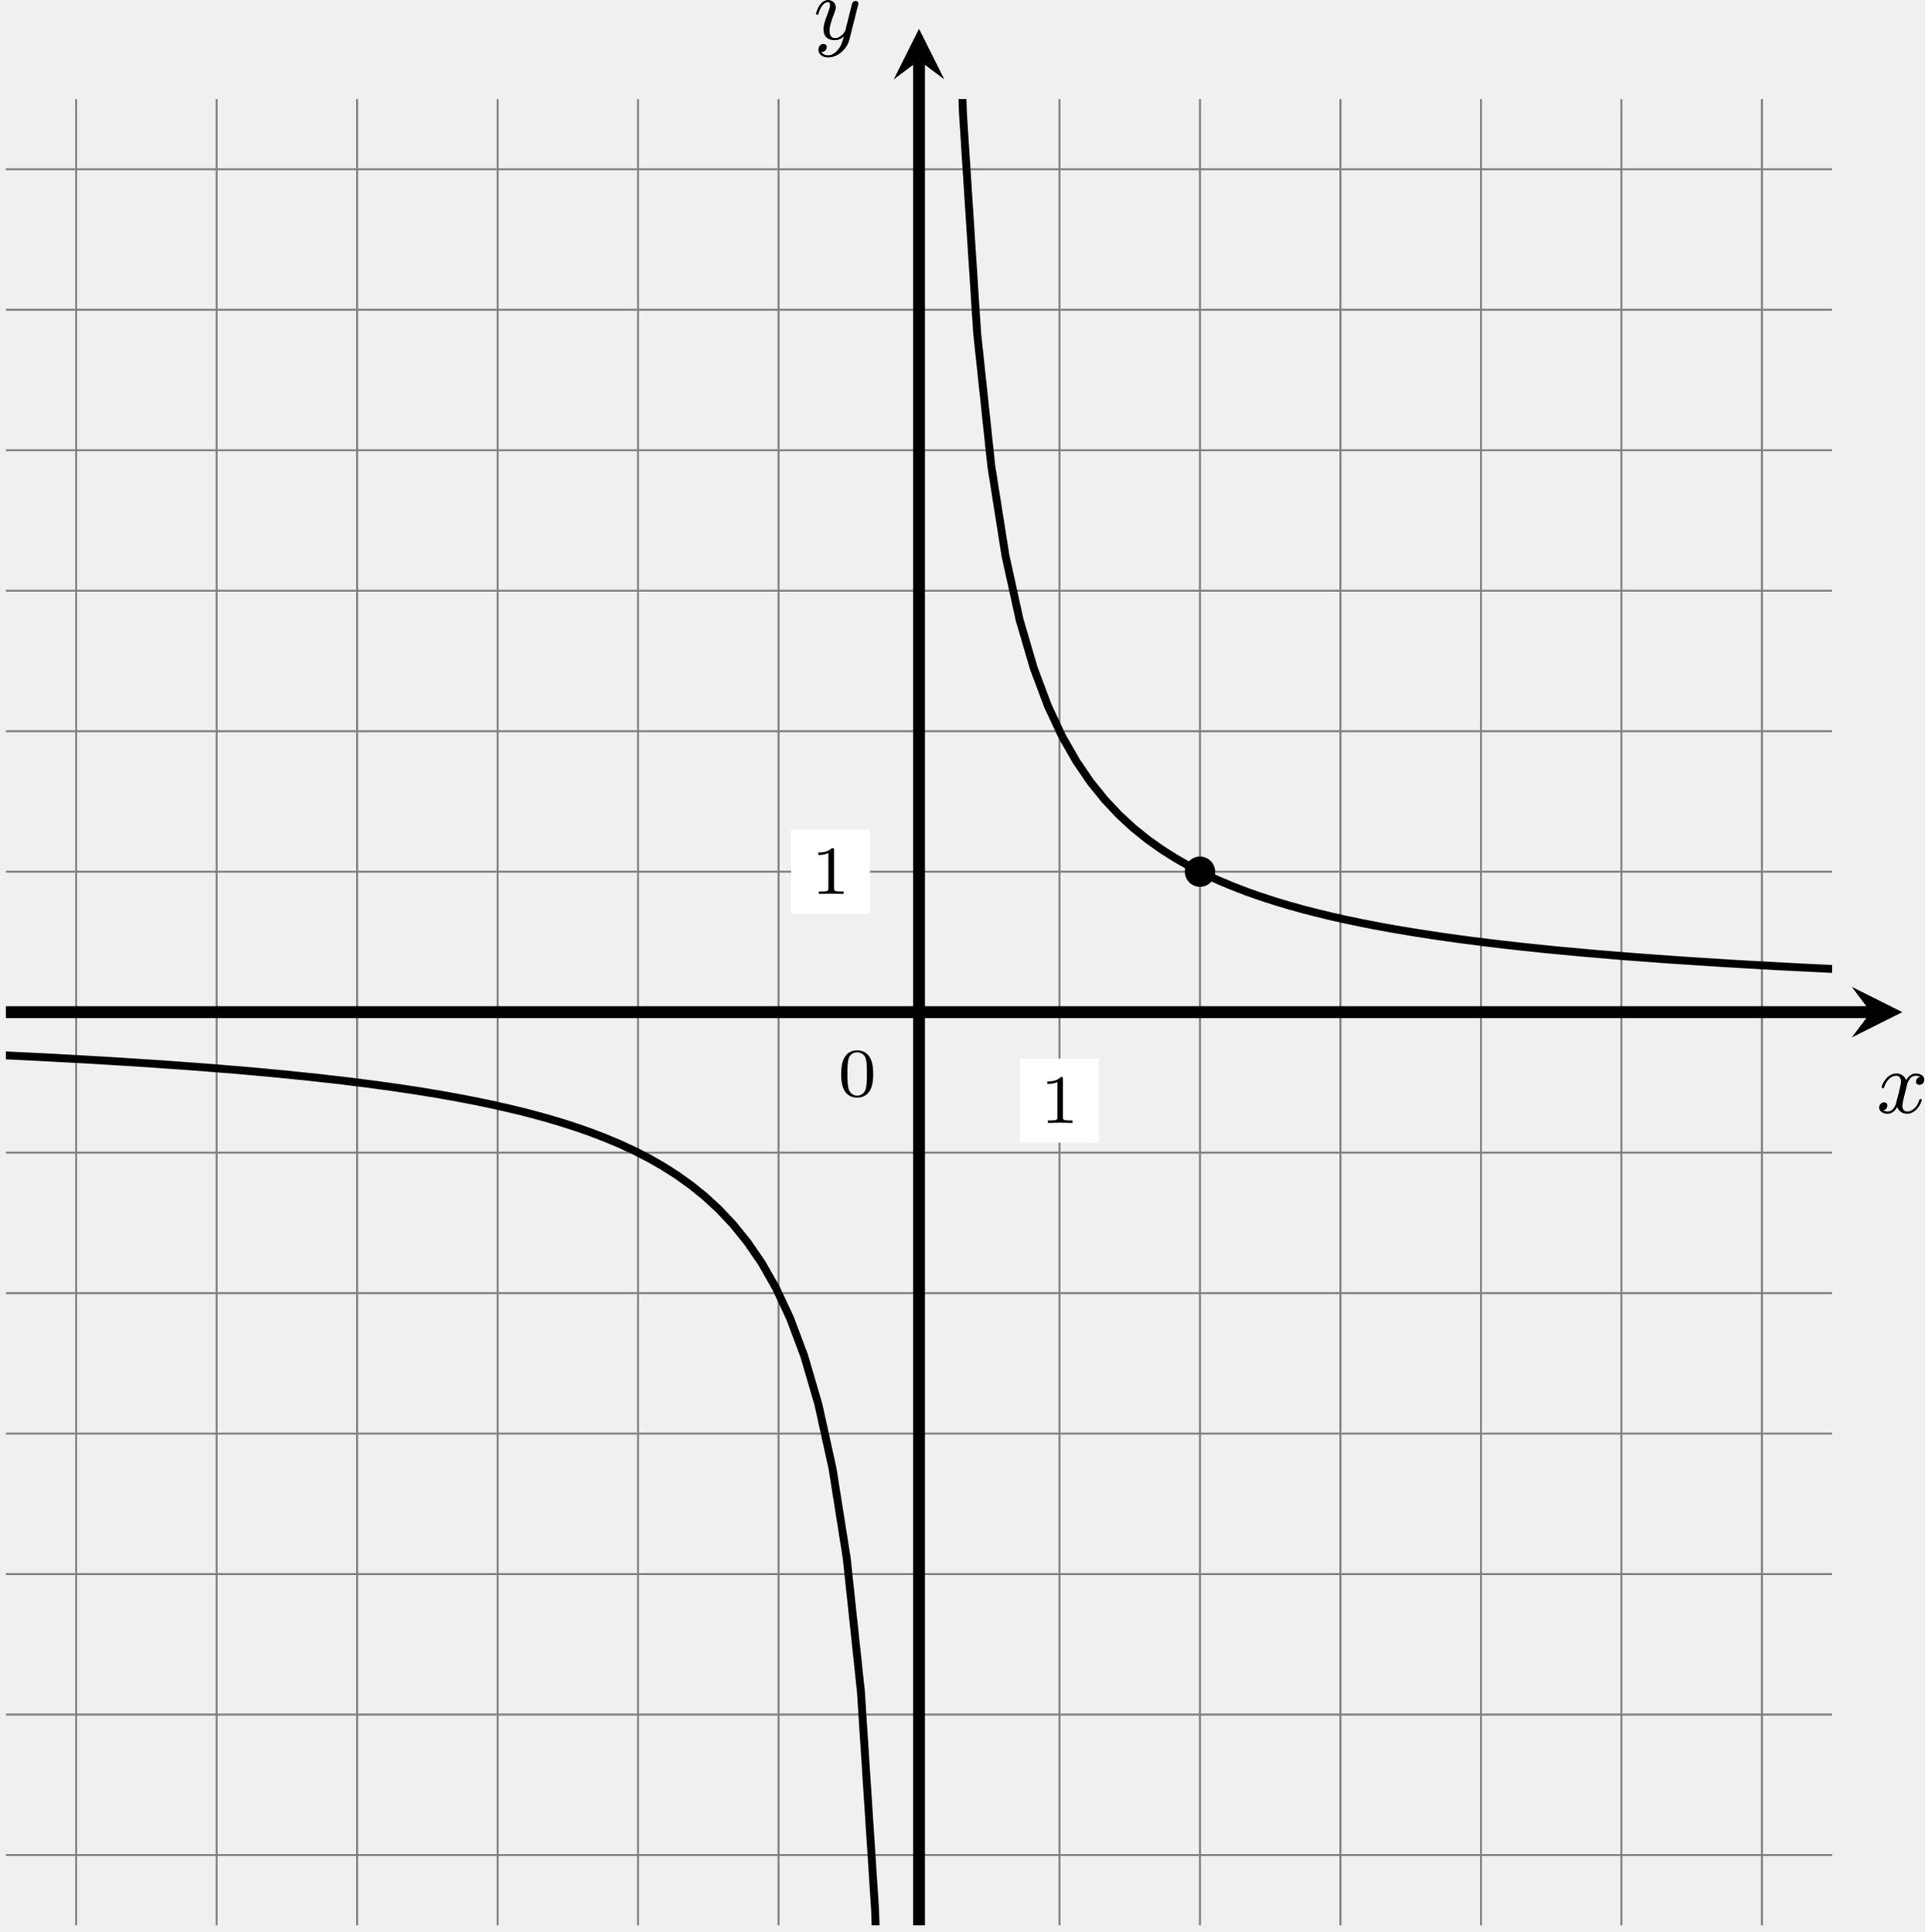
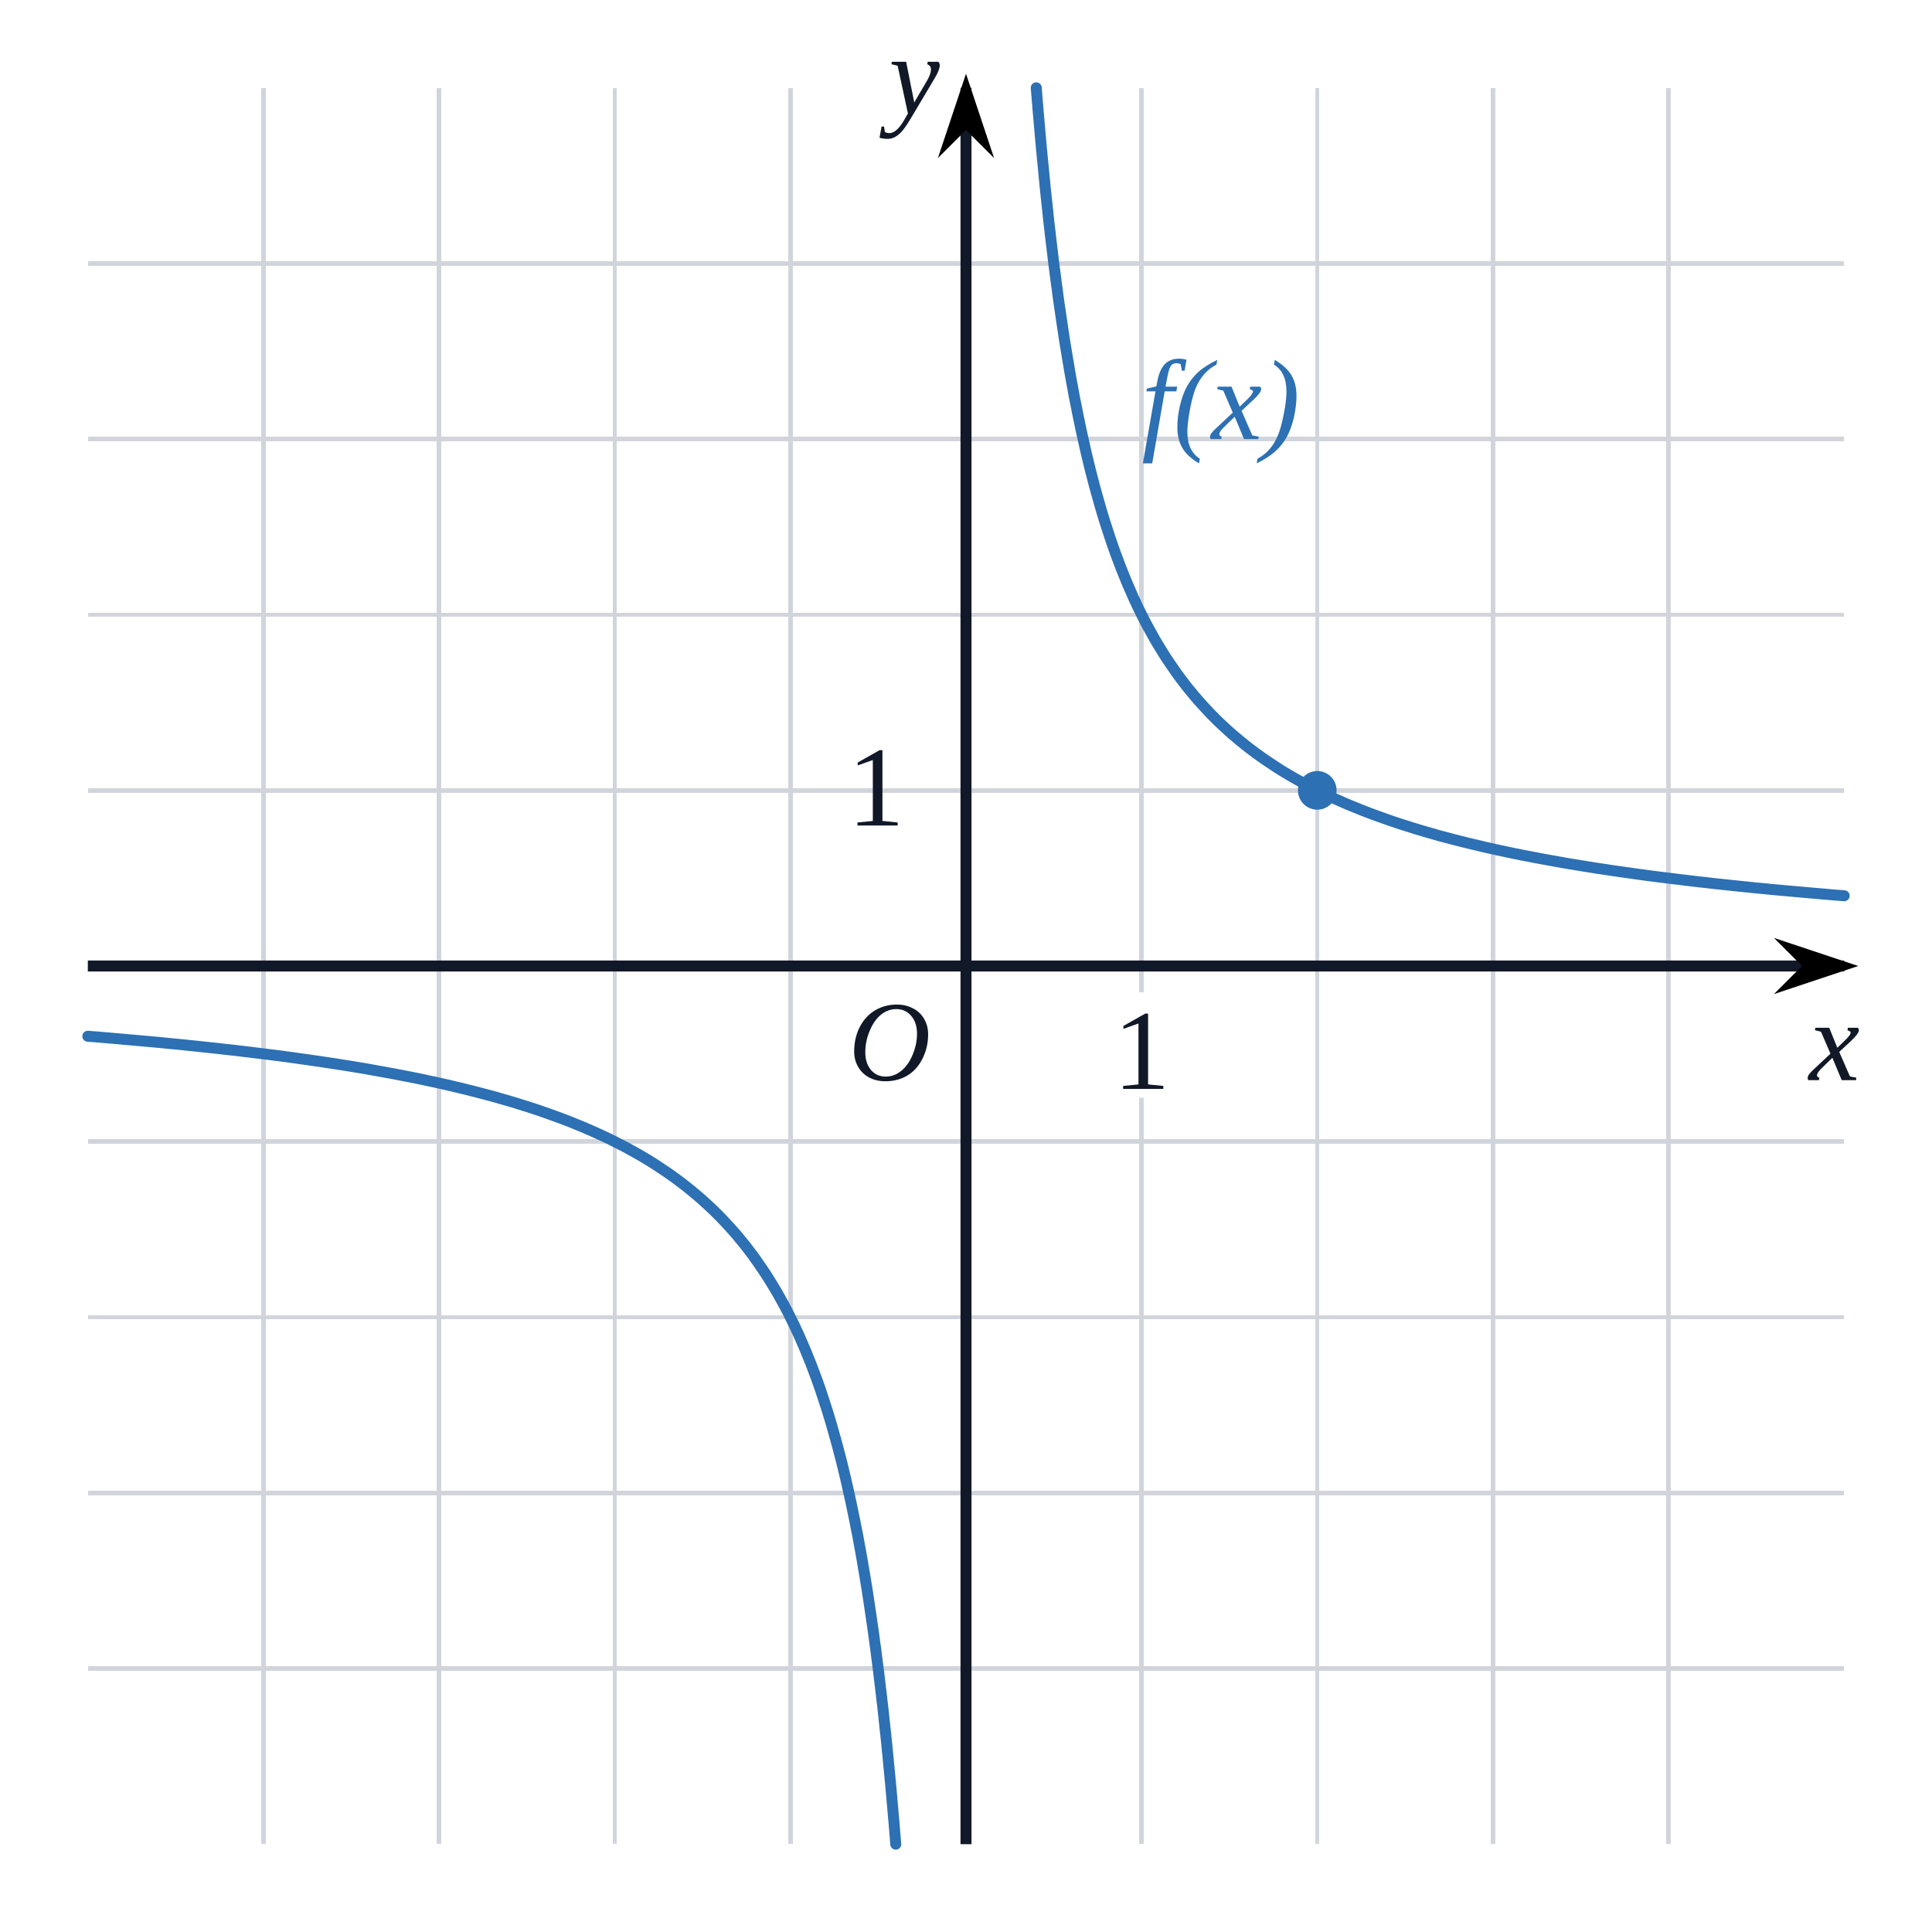
- <svg xmlns="http://www.w3.org/2000/svg" xmlns:xlink="http://www.w3.org/1999/xlink" version="1.1" width="388.3pt" height="389.686pt" viewBox="-0 307.986 388.3 389.686">
+ <svg xmlns="http://www.w3.org/2000/svg" width="220" height="220" viewBox="0 0 220 220">
+   <rect x="0" y="0" width="220" height="220" fill="white" />
  <defs>
-     <clipPath id="clip1">
-       <path d="M.598 348.238V163.984H184.852V348.238ZM184.852 163.984" />
-     </clipPath>
-     <path id="g0-120" d="M4.411-3.622C4.08-3.56 3.981-3.273 3.981-3.138C3.981-2.968 4.107-2.815 4.331-2.815C4.582-2.815 4.824-3.031 4.824-3.344C4.824-3.757 4.376-3.963 3.954-3.963C3.416-3.963 3.102-3.488 2.995-3.3C2.824-3.739 2.43-3.963 2-3.963C1.04-3.963 .52-2.815 .52-2.582C.52-2.502 .583-2.475 .646-2.475C.726-2.475 .753-2.52 .771-2.573C1.049-3.461 1.641-3.739 1.982-3.739C2.242-3.739 2.475-3.569 2.475-3.147C2.475-2.824 2.089-1.39 1.973-.959C1.901-.681 1.632-.126 1.139-.126C.959-.126 .771-.188 .681-.242C.924-.287 1.103-.493 1.103-.726C1.103-.95 .933-1.049 .762-1.049C.502-1.049 .269-.825 .269-.52C.269-.081 .753 .099 1.13 .099C1.65 .099 1.955-.332 2.089-.574C2.313 .018 2.842 .099 3.084 .099C4.053 .099 4.564-1.067 4.564-1.282C4.564-1.327 4.537-1.39 4.447-1.39C4.349-1.39 4.34-1.354 4.295-1.219C4.098-.574 3.578-.126 3.111-.126C2.851-.126 2.609-.287 2.609-.717C2.609-.915 2.735-1.408 2.815-1.748C2.851-1.91 3.093-2.878 3.111-2.941C3.219-3.264 3.488-3.739 3.945-3.739C4.107-3.739 4.277-3.712 4.411-3.622Z" />
-     <path id="g0-121" d="M4.501-3.452C4.51-3.497 4.528-3.551 4.528-3.604C4.528-3.721 4.447-3.865 4.25-3.865C4.133-3.865 3.972-3.793 3.9-3.622C3.891-3.587 3.802-3.219 3.748-3.022L3.3-1.228C3.228-.968 3.228-.95 3.21-.87C3.201-.834 2.824-.126 2.179-.126C1.623-.126 1.623-.69 1.623-.861C1.623-1.264 1.739-1.704 2.125-2.708C2.197-2.914 2.251-3.04 2.251-3.21C2.251-3.649 1.919-3.963 1.479-3.963C.619-3.963 .26-2.69 .26-2.582C.26-2.502 .323-2.475 .386-2.475C.484-2.475 .493-2.529 .529-2.645C.717-3.309 1.076-3.739 1.453-3.739C1.668-3.739 1.668-3.569 1.668-3.443C1.668-3.291 1.632-3.129 1.551-2.914C1.13-1.802 1.013-1.426 1.013-.995C1.013 0 1.82 .099 2.152 .099C2.591 .099 2.905-.134 3.067-.296C2.95 .161 2.851 .565 2.502 1.013C2.233 1.372 1.874 1.614 1.479 1.614C1.228 1.614 .933 1.524 .807 1.273C1.282 1.273 1.345 .879 1.345 .789C1.345 .592 1.201 .466 1.004 .466C.789 .466 .502 .637 .502 1.049C.502 1.515 .915 1.838 1.479 1.838C2.394 1.838 3.371 1.058 3.631 .009L4.501-3.452Z" />
-     <path id="g3-48" d="M3.599-2.225C3.599-2.992 3.508-3.543 3.187-4.031C2.971-4.352 2.538-4.631 1.981-4.631C.363-4.631 .363-2.727 .363-2.225S.363 .139 1.981 .139S3.599-1.723 3.599-2.225ZM1.981-.056C1.66-.056 1.234-.244 1.095-.816C.997-1.227 .997-1.799 .997-2.315C.997-2.824 .997-3.354 1.102-3.738C1.248-4.289 1.695-4.435 1.981-4.435C2.357-4.435 2.72-4.205 2.845-3.801C2.957-3.424 2.964-2.922 2.964-2.315C2.964-1.799 2.964-1.283 2.873-.844C2.734-.209 2.26-.056 1.981-.056Z" />
-     <path id="g3-49" d="M2.336-4.435C2.336-4.624 2.322-4.631 2.127-4.631C1.681-4.191 1.046-4.184 .76-4.184V-3.933C.928-3.933 1.388-3.933 1.771-4.129V-.572C1.771-.342 1.771-.251 1.074-.251H.809V0C.934-.007 1.792-.028 2.05-.028C2.267-.028 3.145-.007 3.299 0V-.251H3.034C2.336-.251 2.336-.342 2.336-.572V-4.435Z" />
+     <marker id="axis-arrow" viewBox="0 0 15 8" refX="13" refY="4" markerWidth="12" markerHeight="6.4" orient="auto" markerUnits="userSpaceOnUse">
+       <path d="M 3 0 L 15 4 L 3 8 L 7 4 Z" fill="black" />
+     </marker>
  </defs>
-   <g id="page3" transform="matrix(2 0 0 2 0 0)">
-     <path d="M.598 341.152H184.852M.598 326.977H184.852M.598 312.805H184.852M.598 298.633H184.852M.598 284.457H184.852M.598 270.285H184.852M.598 256.109H184.852M.598 241.938H184.852M.598 227.766H184.852M.598 213.59H184.852M.598 199.418H184.852M.598 185.242H184.852M.598 171.07H184.852M7.684 348.238V163.984M21.855 348.238V163.984M36.031 348.238V163.984M50.203 348.238V163.984M64.375 348.238V163.984M78.551 348.238V163.984M92.723 348.238V163.984M106.898 348.238V163.984M121.07 348.238V163.984M135.242 348.238V163.984M149.418 348.238V163.984M163.59 348.238V163.984M177.766 348.238V163.984" stroke="#808080" fill="none" stroke-width=".199" />
-     <path d="M102.918 269.281H110.875V260.801H102.918Z" fill="#fff" />
-     <g transform="matrix(1 0 0 1 12.1873 11.176)">
-       <use x="92.724" y="256.111" xlink:href="#g3-49" />
-     </g>
-     <path d="M79.816 246.176H87.773V237.699H79.816Z" fill="#fff" />
-     <g transform="matrix(1 0 0 1 -10.9149 -11.926)">
-       <use x="92.724" y="256.111" xlink:href="#g3-49" />
-     </g>
-     <g transform="matrix(1 0 0 1 -8.2219 8.483)">
-       <use x="92.724" y="256.111" xlink:href="#g3-48" />
-     </g>
-     <path d="M.598 256.109H188.75" stroke="#000" fill="none" stroke-width="1.196" stroke-miterlimit="10" />
-     <path d="M191.937 256.109L186.835 253.559L188.75 256.109L186.835 258.66" />
-     <g transform="matrix(1 0 0 1 96.6023 10.151)">
-       <use x="92.724" y="256.111" xlink:href="#g0-120" />
-     </g>
-     <path d="M92.723 348.238V160.086" stroke="#000" fill="none" stroke-width="1.196" stroke-miterlimit="10" />
-     <path d="M92.723 156.898L90.172 162L92.723 160.086L95.273 162" />
-     <g transform="matrix(1 0 0 1 -10.6507 -98.155)">
-       <use x="92.724" y="256.111" xlink:href="#g0-121" />
-     </g>
-     <path d="M92.867-2578.569L94.297 .504L95.727 122.27L97.156 165.461L98.586 187.578L100.016 201.012L101.445 210.051L102.875 216.539L104.309 221.426L105.738 225.238L107.168 228.297L108.598 230.801L110.027 232.894L111.457 234.664L112.887 236.188L114.316 237.508L115.75 238.664L117.18 239.684L118.609 240.59L120.039 241.402L121.469 242.133L122.898 242.797L124.328 243.398L125.758 243.949L127.191 244.453L128.621 244.918L130.051 245.348L131.481 245.746L132.91 246.113L134.34 246.457L135.769 246.777L137.199 247.078L138.633 247.359L140.062 247.625L141.492 247.871L142.922 248.105L144.352 248.328L145.781 248.539L147.211 248.738L148.644 248.926L150.074 249.105L151.504 249.277L152.934 249.438L154.363 249.594L155.793 249.742L157.223 249.883L158.652 250.016L160.086 250.148L161.516 250.27L162.945 250.391L164.375 250.504L165.805 250.613L167.234 250.719L168.664 250.82L170.094 250.918L171.527 251.012L172.957 251.102L174.387 251.191L175.816 251.277L177.246 251.359L178.676 251.438L180.106 251.512L181.535 251.586L182.969 251.66L184.398 251.73L185.828 251.797L187.258 251.859L188.688 251.926L190.117 251.984L191.547 252.047L192.977 252.105L194.41 252.16L195.84 252.215L197.27 252.27L198.7 252.32L200.129 252.371L201.559 252.418L202.989 252.469L204.422 252.516L205.852 252.559L207.282 252.605L208.711 252.648L210.141 252.688L211.571 252.73L213 252.77L214.43 252.809L215.864 252.848L217.293 252.887L218.723 252.922L220.153 252.957L221.582 252.992L223.012 253.027L224.442 253.063L225.871 253.094L227.305 253.125L228.735 253.156L230.164 253.188L231.594 253.219L233.024 253.246L234.453 253.277" stroke="#000" fill="none" stroke-width=".797" stroke-miterlimit="10" clip-path="url(#clip1)" />
-     <path d="M-49.011 258.945L-47.582 258.973L-46.148 259.004L-44.718 259.035L-43.289 259.066L-41.859 259.098L-40.429 259.129L-39 259.16L-37.57 259.195L-36.136 259.23L-34.707 259.266L-33.277 259.301L-31.847 259.336L-30.418 259.375L-28.988 259.41L-27.558 259.449L-26.129 259.492L-24.695 259.531L-23.265 259.574L-21.836 259.617L-20.406 259.664L-18.976 259.707L-17.547 259.754L-16.117 259.801L-14.687 259.852L-13.254 259.902L-11.824 259.953L-10.394 260.008L-8.965 260.063L-7.535 260.117L-6.106 260.176L-4.676 260.234L-3.246 260.297L-1.812 260.359L-.383 260.426L1.047 260.492L2.477 260.563L3.906 260.633L5.336 260.707L6.766 260.785L8.195 260.863L9.629 260.945L11.059 261.031L12.488 261.117L13.918 261.211L15.348 261.305L16.777 261.402L18.207 261.504L19.637 261.609L21.07 261.719L22.5 261.832L23.93 261.949L25.359 262.074L26.789 262.203L28.219 262.34L29.648 262.48L31.082 262.629L32.512 262.785L33.941 262.945L35.371 263.117L36.801 263.297L38.23 263.484L39.66 263.684L41.09 263.891L42.523 264.113L43.953 264.348L45.383 264.598L46.812 264.863L48.242 265.145L49.672 265.445L51.102 265.766L52.531 266.105L53.965 266.477L55.395 266.875L56.824 267.301L58.254 267.766L59.684 268.269L61.113 268.82L62.543 269.422L63.973 270.086L65.406 270.816L66.836 271.629L68.266 272.539L69.695 273.559L71.125 274.711L72.555 276.031L73.984 277.551L75.414 279.324L76.848 281.414L78.277 283.922L79.707 286.977L81.137 290.785L82.566 295.668L83.996 302.152L85.426 311.18L86.855 324.598L88.289 346.676L89.719 389.777L91.148 511.078L92.578 3016.271" stroke="#000" fill="none" stroke-width=".797" stroke-miterlimit="10" clip-path="url(#clip1)" />
-     <path d="M122.203 241.938C122.203 241.312 121.695 240.805 121.07 240.805S119.938 241.312 119.938 241.938S120.445 243.07 121.07 243.07S122.203 242.562 122.203 241.938Z" clip-path="url(#clip1)" />
-     <path d="M122.203 241.938C122.203 241.312 121.695 240.805 121.07 240.805S119.938 241.312 119.938 241.938S120.445 243.07 121.07 243.07S122.203 242.562 122.203 241.938Z" stroke="#000" fill="none" stroke-width=".797" stroke-miterlimit="10" clip-path="url(#clip1)" />
+   <g stroke="#d1d5db" stroke-width="0.5" shape-rendering="crispEdges">
+     <line x1="30" y1="10" x2="30" y2="210" />
+     <line x1="50" y1="10" x2="50" y2="210" />
+     <line x1="70" y1="10" x2="70" y2="210" />
+     <line x1="90" y1="10" x2="90" y2="210" />
+     <line x1="110" y1="10" x2="110" y2="210" />
+     <line x1="130" y1="10" x2="130" y2="210" />
+     <line x1="150" y1="10" x2="150" y2="210" />
+     <line x1="170" y1="10" x2="170" y2="210" />
+     <line x1="190" y1="10" x2="190" y2="210" />
+     <line x1="10" y1="30" x2="210" y2="30" />
+     <line x1="10" y1="50" x2="210" y2="50" />
+     <line x1="10" y1="70" x2="210" y2="70" />
+     <line x1="10" y1="90" x2="210" y2="90" />
+     <line x1="10" y1="110" x2="210" y2="110" />
+     <line x1="10" y1="130" x2="210" y2="130" />
+     <line x1="10" y1="150" x2="210" y2="150" />
+     <line x1="10" y1="170" x2="210" y2="170" />
+     <line x1="10" y1="190" x2="210" y2="190" />
  </g>
+   <g stroke="#111827" stroke-width="1.25">
+     <line x1="10" y1="110" x2="210" y2="110" marker-end="url(#axis-arrow)" />
+     <line x1="110" y1="210" x2="110" y2="10" marker-end="url(#axis-arrow)" />
+   </g>
+   <g font-family="sans-serif" font-size="11" fill="#111827">
+     <text x="106" y="123" text-anchor="end" font-size="13" font-style="italic" font-family="Georgia, 'Times New Roman', serif">O</text>
+     <rect x="127" y="113" width="7" height="12" fill="white" />
+     <text x="130" y="124" text-anchor="middle" font-size="13" font-family="'Times New Roman', serif" font-weight="300">1</text>
+     <text x="103" y="94" text-anchor="end" font-size="13" font-family="'Times New Roman', serif" font-weight="300">1</text>
+     <text x="206" y="123" text-anchor="start" font-family="Georgia, 'Times New Roman', serif" font-style="italic" font-size="13">x</text>
+     <text x="107" y="13" text-anchor="end" font-family="Georgia, 'Times New Roman', serif" font-style="italic" font-size="13">y</text>
+   </g>
+   <g stroke="#2d70b3" stroke-width="1.25" fill="none" stroke-linecap="round" stroke-linejoin="round">
+     <path d="M 10.00,118.00 C 10.18,118.01 10.70,118.06 11.05,118.08 C 11.40,118.11 11.75,118.14 12.09,118.17 C 12.44,118.20 12.78,118.23 13.13,118.26 C 13.47,118.29 13.81,118.32 14.15,118.35 C 14.50,118.38 14.83,118.41 15.17,118.44 C 15.51,118.47 15.85,118.50 16.18,118.53 C 16.52,118.56 16.85,118.59 17.18,118.62 C 17.52,118.65 17.85,118.68 18.18,118.71 C 18.51,118.74 18.84,118.78 19.16,118.81 C 19.49,118.84 19.82,118.87 20.14,118.90 C 20.47,118.94 20.79,118.97 21.11,119.00 C 21.43,119.03 21.75,119.07 22.07,119.10 C 22.39,119.13 22.71,119.16 23.03,119.20 C 23.34,119.23 23.66,119.27 23.97,119.30 C 24.29,119.33 24.60,119.37 24.91,119.40 C 25.22,119.44 25.53,119.47 25.84,119.51 C 26.15,119.54 26.46,119.58 26.77,119.61 C 27.07,119.65 27.38,119.68 27.68,119.72 C 27.98,119.75 28.29,119.79 28.59,119.83 C 28.89,119.86 29.19,119.90 29.49,119.94 C 29.79,119.97 30.08,120.01 30.38,120.05 C 30.68,120.09 30.97,120.12 31.26,120.16 C 31.56,120.20 31.85,120.24 32.14,120.27 C 32.43,120.31 32.72,120.35 33.01,120.39 C 33.30,120.43 33.59,120.47 33.87,120.51 C 34.16,120.55 34.44,120.59 34.73,120.63 C 35.01,120.67 35.29,120.71 35.57,120.75 C 35.86,120.79 36.14,120.83 36.41,120.87 C 36.69,120.91 36.97,120.95 37.25,121.00 C 37.52,121.04 37.80,121.08 38.07,121.12 C 38.35,121.16 38.62,121.21 38.89,121.25 C 39.16,121.29 39.43,121.34 39.70,121.38 C 39.97,121.42 40.24,121.47 40.50,121.51 C 40.77,121.56 41.04,121.60 41.30,121.64 C 41.56,121.69 41.83,121.73 42.09,121.78 C 42.35,121.83 42.61,121.87 42.87,121.92 C 43.13,121.96 43.39,122.01 43.65,122.06 C 43.90,122.10 44.16,122.15 44.42,122.20 C 44.67,122.25 44.92,122.29 45.18,122.34 C 45.43,122.39 45.68,122.44 45.93,122.49 C 46.18,122.54 46.43,122.58 46.68,122.63 C 46.93,122.68 47.17,122.73 47.42,122.78 C 47.66,122.83 47.91,122.88 48.15,122.93 C 48.39,122.99 48.64,123.04 48.88,123.09 C 49.12,123.14 49.36,123.19 49.60,123.24 C 49.84,123.30 50.07,123.35 50.31,123.40 C 50.55,123.46 50.78,123.51 51.02,123.56 C 51.25,123.62 51.49,123.67 51.72,123.73 C 51.95,123.78 52.18,123.84 52.41,123.89 C 52.64,123.95 52.87,124.00 53.10,124.06 C 53.33,124.12 53.55,124.17 53.78,124.23 C 54.00,124.29 54.23,124.34 54.45,124.40 C 54.67,124.46 54.90,124.52 55.12,124.58 C 55.34,124.64 55.56,124.69 55.78,124.75 C 56.00,124.81 56.22,124.87 56.43,124.93 C 56.65,125.00 56.87,125.06 57.08,125.12 C 57.30,125.18 57.51,125.24 57.72,125.30 C 57.94,125.37 58.15,125.43 58.36,125.49 C 58.57,125.55 58.78,125.62 58.99,125.68 C 59.19,125.75 59.40,125.81 59.61,125.88 C 59.82,125.94 60.02,126.01 60.23,126.07 C 60.43,126.14 60.63,126.20 60.84,126.27 C 61.04,126.34 61.24,126.41 61.44,126.47 C 61.64,126.54 61.84,126.61 62.04,126.68 C 62.24,126.75 62.43,126.82 62.63,126.89 C 62.83,126.96 63.02,127.03 63.21,127.10 C 63.41,127.17 63.60,127.24 63.79,127.31 C 63.99,127.39 64.18,127.46 64.37,127.53 C 64.56,127.60 64.75,127.68 64.94,127.75 C 65.12,127.83 65.31,127.90 65.50,127.98 C 65.68,128.05 65.87,128.13 66.05,128.20 C 66.24,128.28 66.42,128.36 66.60,128.43 C 66.79,128.51 66.97,128.59 67.15,128.67 C 67.33,128.75 67.51,128.83 67.69,128.91 C 67.86,128.99 68.04,129.07 68.22,129.15 C 68.40,129.23 68.57,129.31 68.75,129.39 C 68.92,129.47 69.09,129.56 69.27,129.64 C 69.44,129.72 69.61,129.81 69.78,129.89 C 69.95,129.98 70.12,130.06 70.29,130.15 C 70.46,130.23 70.63,130.32 70.80,130.41 C 70.97,130.49 71.13,130.58 71.30,130.67 C 71.46,130.76 71.63,130.85 71.79,130.94 C 71.95,131.03 72.12,131.12 72.28,131.21 C 72.44,131.30 72.60,131.39 72.76,131.48 C 72.92,131.58 73.08,131.67 73.24,131.76 C 73.40,131.86 73.55,131.95 73.71,132.04 C 73.87,132.14 74.02,132.24 74.18,132.33 C 74.33,132.43 74.48,132.52 74.64,132.62 C 74.79,132.72 74.94,132.82 75.09,132.92 C 75.24,133.02 75.39,133.12 75.54,133.22 C 75.69,133.32 75.84,133.42 75.99,133.52 C 76.14,133.62 76.28,133.73 76.43,133.83 C 76.57,133.93 76.72,134.04 76.86,134.14 C 77.01,134.25 77.15,134.35 77.29,134.46 C 77.44,134.57 77.58,134.67 77.72,134.78 C 77.86,134.89 78.00,135.00 78.14,135.11 C 78.28,135.22 78.42,135.33 78.55,135.44 C 78.69,135.55 78.83,135.66 78.96,135.78 C 79.10,135.89 79.23,136.00 79.37,136.12 C 79.50,136.23 79.64,136.35 79.77,136.46 C 79.90,136.58 80.03,136.69 80.16,136.81 C 80.29,136.93 80.42,137.05 80.55,137.17 C 80.68,137.29 80.81,137.41 80.94,137.53 C 81.07,137.65 81.19,137.77 81.32,137.89 C 81.44,138.02 81.57,138.14 81.69,138.26 C 81.82,138.39 81.94,138.51 82.07,138.64 C 82.19,138.76 82.31,138.89 82.43,139.02 C 82.55,139.15 82.67,139.28 82.79,139.41 C 82.91,139.53 83.03,139.66 83.15,139.80 C 83.27,139.93 83.39,140.06 83.50,140.19 C 83.62,140.33 83.74,140.46 83.85,140.59 C 83.97,140.73 84.08,140.86 84.19,141.00 C 84.31,141.14 84.42,141.28 84.53,141.41 C 84.65,141.55 84.76,141.69 84.87,141.83 C 84.98,141.97 85.09,142.11 85.20,142.26 C 85.31,142.40 85.42,142.54 85.52,142.68 C 85.63,142.83 85.74,142.97 85.85,143.12 C 85.95,143.27 86.06,143.41 86.16,143.56 C 86.27,143.71 86.37,143.86 86.47,144.01 C 86.58,144.16 86.68,144.31 86.78,144.46 C 86.89,144.61 86.99,144.76 87.09,144.92 C 87.19,145.07 87.29,145.22 87.39,145.38 C 87.49,145.53 87.59,145.69 87.68,145.85 C 87.78,146.00 87.88,146.16 87.97,146.32 C 88.07,146.48 88.17,146.64 88.26,146.80 C 88.36,146.96 88.45,147.13 88.55,147.29 C 88.64,147.45 88.73,147.62 88.82,147.78 C 88.92,147.95 89.01,148.11 89.10,148.28 C 89.19,148.44 89.28,148.61 89.37,148.78 C 89.46,148.95 89.55,149.12 89.64,149.29 C 89.73,149.46 89.82,149.63 89.90,149.81 C 89.99,149.98 90.08,150.15 90.16,150.33 C 90.25,150.50 90.33,150.68 90.42,150.85 C 90.50,151.03 90.59,151.21 90.67,151.39 C 90.75,151.56 90.84,151.74 90.92,151.92 C 91.00,152.10 91.08,152.29 91.16,152.47 C 91.24,152.65 91.32,152.83 91.40,153.02 C 91.48,153.20 91.56,153.39 91.64,153.57 C 91.72,153.76 91.80,153.95 91.87,154.13 C 91.95,154.32 92.03,154.51 92.10,154.70 C 92.18,154.89 92.25,155.08 92.33,155.27 C 92.40,155.46 92.48,155.66 92.55,155.85 C 92.63,156.04 92.70,156.24 92.77,156.43 C 92.84,156.63 92.91,156.82 92.99,157.02 C 93.06,157.22 93.13,157.41 93.20,157.61 C 93.27,157.81 93.34,158.01 93.41,158.21 C 93.48,158.41 93.54,158.61 93.61,158.81 C 93.68,159.02 93.75,159.22 93.81,159.42 C 93.88,159.63 93.95,159.83 94.01,160.04 C 94.08,160.24 94.14,160.45 94.21,160.65 C 94.27,160.86 94.33,161.07 94.40,161.28 C 94.46,161.48 94.52,161.69 94.59,161.90 C 94.65,162.11 94.71,162.32 94.77,162.53 C 94.83,162.74 94.89,162.96 94.95,163.17 C 95.01,163.38 95.07,163.59 95.13,163.81 C 95.19,164.02 95.25,164.24 95.31,164.45 C 95.37,164.67 95.42,164.88 95.48,165.10 C 95.54,165.32 95.59,165.53 95.65,165.75 C 95.71,165.97 95.76,166.19 95.82,166.40 C 95.87,166.62 95.93,166.84 95.98,167.06 C 96.03,167.28 96.09,167.50 96.14,167.72 C 96.19,167.94 96.25,168.16 96.30,168.38 C 96.35,168.61 96.40,168.83 96.45,169.05 C 96.50,169.27 96.55,169.50 96.60,169.72 C 96.65,169.94 96.70,170.17 96.75,170.39 C 96.80,170.61 96.85,170.84 96.90,171.06 C 96.95,171.29 96.99,171.51 97.04,171.74 C 97.09,171.96 97.14,172.19 97.18,172.41 C 97.23,172.64 97.27,172.86 97.32,173.09 C 97.36,173.31 97.41,173.54 97.45,173.77 C 97.50,173.99 97.54,174.22 97.59,174.44 C 97.63,174.67 97.67,174.90 97.72,175.12 C 97.76,175.35 97.80,175.58 97.84,175.80 C 97.88,176.03 97.93,176.26 97.97,176.48 C 98.01,176.71 98.05,176.93 98.09,177.16 C 98.13,177.39 98.17,177.61 98.21,177.84 C 98.25,178.07 98.29,178.29 98.32,178.52 C 98.36,178.74 98.40,178.97 98.44,179.19 C 98.48,179.42 98.51,179.64 98.55,179.87 C 98.59,180.09 98.62,180.32 98.66,180.54 C 98.69,180.76 98.73,180.99 98.77,181.21 C 98.80,181.43 98.84,181.66 98.87,181.88 C 98.90,182.10 98.94,182.32 98.97,182.54 C 99.01,182.77 99.04,182.99 99.07,183.21 C 99.10,183.43 99.14,183.65 99.17,183.87 C 99.20,184.08 99.23,184.30 99.26,184.52 C 99.30,184.74 99.33,184.96 99.36,185.17 C 99.39,185.39 99.42,185.60 99.45,185.82 C 99.48,186.03 99.51,186.25 99.54,186.46 C 99.57,186.67 99.60,186.89 99.62,187.10 C 99.65,187.31 99.68,187.52 99.71,187.73 C 99.74,187.94 99.76,188.15 99.79,188.36 C 99.82,188.57 99.84,188.77 99.87,188.98 C 99.90,189.18 99.92,189.39 99.95,189.59 C 99.97,189.80 100.00,190.00 100.03,190.20 C 100.05,190.40 100.07,190.60 100.10,190.80 C 100.12,191.00 100.15,191.20 100.17,191.40 C 100.20,191.59 100.22,191.79 100.24,191.98 C 100.27,192.18 100.29,192.37 100.31,192.56 C 100.33,192.76 100.36,192.95 100.38,193.14 C 100.40,193.33 100.42,193.51 100.44,193.70 C 100.46,193.89 100.48,194.07 100.51,194.26 C 100.53,194.44 100.55,194.62 100.57,194.80 C 100.59,194.98 100.61,195.16 100.63,195.34 C 100.65,195.52 100.66,195.69 100.68,195.87 C 100.70,196.04 100.72,196.22 100.74,196.39 C 100.76,196.56 100.78,196.73 100.79,196.90 C 100.81,197.07 100.83,197.24 100.85,197.40 C 100.86,197.57 100.88,197.73 100.90,197.89 C 100.91,198.06 100.93,198.22 100.95,198.37 C 100.96,198.53 100.98,198.69 101.00,198.85 C 101.01,199.00 101.03,199.16 101.04,199.31 C 101.06,199.46 101.07,199.61 101.09,199.76 C 101.10,199.91 101.12,200.05 101.13,200.20 C 101.14,200.34 101.16,200.49 101.17,200.63 C 101.19,200.77 101.20,200.91 101.21,201.05 C 101.23,201.19 101.24,201.32 101.25,201.46 C 101.27,201.59 101.28,201.72 101.29,201.85 C 101.30,201.99 101.32,202.11 101.33,202.24 C 101.34,202.37 101.35,202.49 101.36,202.62 C 101.37,202.74 101.39,202.86 101.40,202.98 C 101.41,203.10 101.42,203.22 101.43,203.34 C 101.44,203.45 101.45,203.57 101.46,203.68 C 101.47,203.79 101.48,203.91 101.49,204.01 C 101.50,204.12 101.51,204.23 101.52,204.34 C 101.53,204.44 101.54,204.55 101.55,204.65 C 101.56,204.75 101.57,204.85 101.57,204.95 C 101.58,205.05 101.59,205.14 101.60,205.24 C 101.61,205.33 101.62,205.43 101.62,205.52 C 101.63,205.61 101.64,205.70 101.65,205.79 C 101.66,205.87 101.66,205.96 101.67,206.04 C 101.68,206.13 101.68,206.21 101.69,206.29 C 101.70,206.37 101.71,206.45 101.71,206.53 C 101.72,206.61 101.73,206.68 101.73,206.76 C 101.74,206.83 101.74,206.91 101.75,206.98 C 101.76,207.05 101.76,207.12 101.77,207.19 C 101.77,207.25 101.78,207.32 101.79,207.38 C 101.79,207.45 101.80,207.51 101.80,207.57 C 101.81,207.63 101.81,207.70 101.82,207.75 C 101.82,207.81 101.83,207.87 101.83,207.92 C 101.84,207.98 101.84,208.03 101.84,208.09 C 101.85,208.14 101.85,208.19 101.86,208.24 C 101.86,208.29 101.86,208.34 101.87,208.39 C 101.87,208.43 101.88,208.48 101.88,208.52 C 101.88,208.57 101.89,208.61 101.89,208.65 C 101.89,208.69 101.90,208.73 101.90,208.77 C 101.90,208.81 101.91,208.85 101.91,208.89 C 101.91,208.92 101.92,208.96 101.92,208.99 C 101.92,209.03 101.92,209.06 101.93,209.09 C 101.93,209.12 101.93,209.16 101.93,209.19 C 101.94,209.22 101.94,209.24 101.94,209.27 C 101.94,209.30 101.95,209.33 101.95,209.35 C 101.95,209.38 101.95,209.40 101.95,209.42 C 101.96,209.45 101.96,209.47 101.96,209.49 C 101.96,209.51 101.96,209.53 101.96,209.55 C 101.97,209.57 101.97,209.59 101.97,209.61 C 101.97,209.63 101.97,209.65 101.97,209.66 C 101.97,209.68 101.98,209.69 101.98,209.71 C 101.98,209.72 101.98,209.74 101.98,209.75 C 101.98,209.76 101.98,209.78 101.98,209.79 C 101.98,209.80 101.98,209.81 101.99,209.82 C 101.99,209.83 101.99,209.84 101.99,209.85 C 101.99,209.86 101.99,209.87 101.99,209.88 C 101.99,209.89 101.99,209.89 101.99,209.90 C 101.99,209.91 101.99,209.91 101.99,209.92 C 101.99,209.93 101.99,209.93 101.99,209.94 C 102.00,209.94 102.00,209.95 102.00,209.95 C 102.00,209.96 102.00,209.96 102.00,209.96 C 102.00,209.97 102.00,209.97 102.00,209.97 C 102.00,209.98 102.00,209.98 102.00,209.98 C 102.00,209.98 102.00,209.98 102.00,209.99 C 102.00,209.99 102.00,209.99 102.00,209.99 C 102.00,209.99 102.00,209.99 102.00,209.99 C 102.00,210.00 102.00,210.00 102.00,210.00 C 102.00,210.00 102.00,210.00 102.00,210.00 C 102.00,210.00 102.00,210.00 102.00,210.00 C 102.00,210.00 102.00,210.00 102.00,210.00 C 102.00,210.00 102.00,210.00 102.00,210.00 C 102.00,210.00 102.00,210.00 102.00,210.00" />
+     <path d="M 118.00,10.00 C 118.00,10.00 118.00,10.00 118.00,10.00 C 118.00,10.00 118.00,10.00 118.00,10.00 C 118.00,10.00 118.00,10.00 118.00,10.00 C 118.00,10.00 118.00,10.00 118.00,10.00 C 118.00,10.00 118.00,10.00 118.00,10.00 C 118.00,10.00 118.00,10.00 118.00,10.01 C 118.00,10.01 118.00,10.01 118.00,10.01 C 118.00,10.01 118.00,10.01 118.00,10.01 C 118.00,10.02 118.00,10.02 118.00,10.02 C 118.00,10.02 118.00,10.02 118.00,10.03 C 118.00,10.03 118.00,10.03 118.00,10.04 C 118.00,10.04 118.00,10.04 118.00,10.05 C 118.00,10.05 118.00,10.06 118.01,10.06 C 118.01,10.07 118.01,10.07 118.01,10.08 C 118.01,10.09 118.01,10.09 118.01,10.10 C 118.01,10.11 118.01,10.11 118.01,10.12 C 118.01,10.13 118.01,10.14 118.01,10.15 C 118.01,10.16 118.01,10.17 118.01,10.18 C 118.02,10.19 118.02,10.20 118.02,10.21 C 118.02,10.22 118.02,10.24 118.02,10.25 C 118.02,10.26 118.02,10.28 118.02,10.29 C 118.02,10.31 118.03,10.32 118.03,10.34 C 118.03,10.35 118.03,10.37 118.03,10.39 C 118.03,10.41 118.03,10.43 118.04,10.45 C 118.04,10.47 118.04,10.49 118.04,10.51 C 118.04,10.53 118.04,10.55 118.05,10.58 C 118.05,10.60 118.05,10.62 118.05,10.65 C 118.05,10.67 118.06,10.70 118.06,10.73 C 118.06,10.76 118.06,10.78 118.07,10.81 C 118.07,10.84 118.07,10.88 118.07,10.91 C 118.08,10.94 118.08,10.97 118.08,11.01 C 118.08,11.04 118.09,11.08 118.09,11.11 C 118.09,11.15 118.10,11.19 118.10,11.23 C 118.10,11.27 118.11,11.31 118.11,11.35 C 118.11,11.39 118.12,11.43 118.12,11.48 C 118.12,11.52 118.13,11.57 118.13,11.61 C 118.14,11.66 118.14,11.71 118.14,11.76 C 118.15,11.81 118.15,11.86 118.16,11.91 C 118.16,11.97 118.16,12.02 118.17,12.08 C 118.17,12.13 118.18,12.19 118.18,12.25 C 118.19,12.30 118.19,12.37 118.20,12.43 C 118.20,12.49 118.21,12.55 118.21,12.62 C 118.22,12.68 118.23,12.75 118.23,12.81 C 118.24,12.88 118.24,12.95 118.25,13.02 C 118.26,13.09 118.26,13.17 118.27,13.24 C 118.27,13.32 118.28,13.39 118.29,13.47 C 118.29,13.55 118.30,13.63 118.31,13.71 C 118.32,13.79 118.32,13.87 118.33,13.96 C 118.34,14.04 118.34,14.13 118.35,14.21 C 118.36,14.30 118.37,14.39 118.38,14.48 C 118.38,14.57 118.39,14.67 118.40,14.76 C 118.41,14.86 118.42,14.95 118.43,15.05 C 118.43,15.15 118.44,15.25 118.45,15.35 C 118.46,15.45 118.47,15.56 118.48,15.66 C 118.49,15.77 118.50,15.88 118.51,15.99 C 118.52,16.09 118.53,16.21 118.54,16.32 C 118.55,16.43 118.56,16.55 118.57,16.66 C 118.58,16.78 118.59,16.90 118.60,17.02 C 118.61,17.14 118.63,17.26 118.64,17.38 C 118.65,17.51 118.66,17.63 118.67,17.76 C 118.68,17.89 118.70,18.01 118.71,18.15 C 118.72,18.28 118.73,18.41 118.75,18.54 C 118.76,18.68 118.77,18.81 118.79,18.95 C 118.80,19.09 118.81,19.23 118.83,19.37 C 118.84,19.51 118.86,19.66 118.87,19.80 C 118.88,19.95 118.90,20.09 118.91,20.24 C 118.93,20.39 118.94,20.54 118.96,20.69 C 118.97,20.84 118.99,21.00 119.00,21.15 C 119.02,21.31 119.04,21.47 119.05,21.63 C 119.07,21.78 119.09,21.94 119.10,22.11 C 119.12,22.27 119.14,22.43 119.15,22.60 C 119.17,22.76 119.19,22.93 119.21,23.10 C 119.22,23.27 119.24,23.44 119.26,23.61 C 119.28,23.78 119.30,23.96 119.32,24.13 C 119.34,24.31 119.35,24.48 119.37,24.66 C 119.39,24.84 119.41,25.02 119.43,25.20 C 119.45,25.38 119.47,25.56 119.49,25.74 C 119.52,25.93 119.54,26.11 119.56,26.30 C 119.58,26.49 119.60,26.67 119.62,26.86 C 119.64,27.05 119.67,27.24 119.69,27.44 C 119.71,27.63 119.73,27.82 119.76,28.02 C 119.78,28.21 119.80,28.41 119.83,28.60 C 119.85,28.80 119.88,29.00 119.90,29.20 C 119.93,29.40 119.95,29.60 119.97,29.80 C 120.00,30.00 120.03,30.20 120.05,30.41 C 120.08,30.61 120.10,30.82 120.13,31.02 C 120.16,31.23 120.18,31.43 120.21,31.64 C 120.24,31.85 120.26,32.06 120.29,32.27 C 120.32,32.48 120.35,32.69 120.38,32.90 C 120.40,33.11 120.43,33.33 120.46,33.54 C 120.49,33.75 120.52,33.97 120.55,34.18 C 120.58,34.40 120.61,34.61 120.64,34.83 C 120.67,35.04 120.70,35.26 120.74,35.48 C 120.77,35.70 120.80,35.92 120.83,36.13 C 120.86,36.35 120.90,36.57 120.93,36.79 C 120.96,37.01 120.99,37.23 121.03,37.46 C 121.06,37.68 121.10,37.90 121.13,38.12 C 121.16,38.34 121.20,38.57 121.23,38.79 C 121.27,39.01 121.31,39.24 121.34,39.46 C 121.38,39.68 121.41,39.91 121.45,40.13 C 121.49,40.36 121.52,40.58 121.56,40.81 C 121.60,41.03 121.64,41.26 121.68,41.48 C 121.71,41.71 121.75,41.93 121.79,42.16 C 121.83,42.39 121.87,42.61 121.91,42.84 C 121.95,43.07 121.99,43.29 122.03,43.52 C 122.07,43.74 122.12,43.97 122.16,44.20 C 122.20,44.42 122.24,44.65 122.28,44.88 C 122.33,45.10 122.37,45.33 122.41,45.56 C 122.46,45.78 122.50,46.01 122.55,46.23 C 122.59,46.46 122.64,46.69 122.68,46.91 C 122.73,47.14 122.77,47.36 122.82,47.59 C 122.86,47.81 122.91,48.04 122.96,48.26 C 123.01,48.49 123.05,48.71 123.10,48.94 C 123.15,49.16 123.20,49.39 123.25,49.61 C 123.30,49.83 123.35,50.06 123.40,50.28 C 123.45,50.50 123.50,50.73 123.55,50.95 C 123.60,51.17 123.65,51.39 123.70,51.62 C 123.75,51.84 123.81,52.06 123.86,52.28 C 123.91,52.50 123.97,52.72 124.02,52.94 C 124.07,53.16 124.13,53.38 124.18,53.60 C 124.24,53.81 124.29,54.03 124.35,54.25 C 124.41,54.47 124.46,54.68 124.52,54.90 C 124.58,55.12 124.63,55.33 124.69,55.55 C 124.75,55.76 124.81,55.98 124.87,56.19 C 124.93,56.41 124.99,56.62 125.05,56.83 C 125.11,57.04 125.17,57.26 125.23,57.47 C 125.29,57.68 125.35,57.89 125.41,58.10 C 125.48,58.31 125.54,58.52 125.60,58.72 C 125.67,58.93 125.73,59.14 125.79,59.35 C 125.86,59.55 125.92,59.76 125.99,59.96 C 126.05,60.17 126.12,60.37 126.19,60.58 C 126.25,60.78 126.32,60.98 126.39,61.19 C 126.46,61.39 126.52,61.59 126.59,61.79 C 126.66,61.99 126.73,62.19 126.80,62.39 C 126.87,62.59 126.94,62.78 127.01,62.98 C 127.09,63.18 127.16,63.37 127.23,63.57 C 127.30,63.76 127.37,63.96 127.45,64.15 C 127.52,64.34 127.60,64.54 127.67,64.73 C 127.75,64.92 127.82,65.11 127.90,65.30 C 127.97,65.49 128.05,65.68 128.13,65.87 C 128.20,66.05 128.28,66.24 128.36,66.43 C 128.44,66.61 128.52,66.80 128.60,66.98 C 128.68,67.17 128.76,67.35 128.84,67.53 C 128.92,67.71 129.00,67.90 129.08,68.08 C 129.16,68.26 129.25,68.44 129.33,68.61 C 129.41,68.79 129.50,68.97 129.58,69.15 C 129.67,69.32 129.75,69.50 129.84,69.67 C 129.92,69.85 130.01,70.02 130.10,70.19 C 130.18,70.37 130.27,70.54 130.36,70.71 C 130.45,70.88 130.54,71.05 130.63,71.22 C 130.72,71.39 130.81,71.56 130.90,71.72 C 130.99,71.89 131.08,72.05 131.18,72.22 C 131.27,72.38 131.36,72.55 131.45,72.71 C 131.55,72.87 131.64,73.04 131.74,73.20 C 131.83,73.36 131.93,73.52 132.03,73.68 C 132.12,73.84 132.22,74.00 132.32,74.15 C 132.41,74.31 132.51,74.47 132.61,74.62 C 132.71,74.78 132.81,74.93 132.91,75.08 C 133.01,75.24 133.11,75.39 133.22,75.54 C 133.32,75.69 133.42,75.84 133.53,75.99 C 133.63,76.14 133.73,76.29 133.84,76.44 C 133.94,76.59 134.05,76.73 134.15,76.88 C 134.26,77.03 134.37,77.17 134.48,77.32 C 134.58,77.46 134.69,77.60 134.80,77.74 C 134.91,77.89 135.02,78.03 135.13,78.17 C 135.24,78.31 135.35,78.45 135.47,78.59 C 135.58,78.72 135.69,78.86 135.81,79.00 C 135.92,79.14 136.03,79.27 136.15,79.41 C 136.26,79.54 136.38,79.67 136.50,79.81 C 136.61,79.94 136.73,80.07 136.85,80.20 C 136.97,80.34 137.09,80.47 137.21,80.59 C 137.33,80.72 137.45,80.85 137.57,80.98 C 137.69,81.11 137.81,81.24 137.93,81.36 C 138.06,81.49 138.18,81.61 138.31,81.74 C 138.43,81.86 138.56,81.98 138.68,82.11 C 138.81,82.23 138.93,82.35 139.06,82.47 C 139.19,82.59 139.32,82.71 139.45,82.83 C 139.58,82.95 139.71,83.07 139.84,83.19 C 139.97,83.31 140.10,83.42 140.23,83.54 C 140.36,83.65 140.50,83.77 140.63,83.88 C 140.77,84.00 140.90,84.11 141.04,84.22 C 141.17,84.34 141.31,84.45 141.45,84.56 C 141.58,84.67 141.72,84.78 141.86,84.89 C 142.00,85.00 142.14,85.11 142.28,85.22 C 142.42,85.33 142.56,85.43 142.71,85.54 C 142.85,85.65 142.99,85.75 143.14,85.86 C 143.28,85.96 143.43,86.07 143.57,86.17 C 143.72,86.27 143.86,86.38 144.01,86.48 C 144.16,86.58 144.31,86.68 144.46,86.78 C 144.61,86.88 144.76,86.98 144.91,87.08 C 145.06,87.18 145.21,87.28 145.36,87.38 C 145.52,87.48 145.67,87.57 145.82,87.67 C 145.98,87.76 146.13,87.86 146.29,87.96 C 146.45,88.05 146.60,88.14 146.76,88.24 C 146.92,88.33 147.08,88.42 147.24,88.52 C 147.40,88.61 147.56,88.70 147.72,88.79 C 147.88,88.88 148.05,88.97 148.21,89.06 C 148.37,89.15 148.54,89.24 148.70,89.33 C 148.87,89.42 149.03,89.51 149.20,89.59 C 149.37,89.68 149.54,89.77 149.71,89.85 C 149.88,89.94 150.05,90.02 150.22,90.11 C 150.39,90.19 150.56,90.28 150.73,90.36 C 150.91,90.44 151.08,90.53 151.25,90.61 C 151.43,90.69 151.60,90.77 151.78,90.85 C 151.96,90.93 152.14,91.01 152.31,91.09 C 152.49,91.17 152.67,91.25 152.85,91.33 C 153.03,91.41 153.21,91.49 153.40,91.57 C 153.58,91.64 153.76,91.72 153.95,91.80 C 154.13,91.87 154.32,91.95 154.50,92.02 C 154.69,92.10 154.88,92.17 155.06,92.25 C 155.25,92.32 155.44,92.40 155.63,92.47 C 155.82,92.54 156.01,92.61 156.21,92.69 C 156.40,92.76 156.59,92.83 156.79,92.90 C 156.98,92.97 157.17,93.04 157.37,93.11 C 157.57,93.18 157.76,93.25 157.96,93.32 C 158.16,93.39 158.36,93.46 158.56,93.53 C 158.76,93.59 158.96,93.66 159.16,93.73 C 159.37,93.80 159.57,93.86 159.77,93.93 C 159.98,93.99 160.18,94.06 160.39,94.12 C 160.60,94.19 160.81,94.25 161.01,94.32 C 161.22,94.38 161.43,94.45 161.64,94.51 C 161.85,94.57 162.06,94.63 162.28,94.70 C 162.49,94.76 162.70,94.82 162.92,94.88 C 163.13,94.94 163.35,95.00 163.57,95.07 C 163.78,95.13 164.00,95.19 164.22,95.25 C 164.44,95.31 164.66,95.36 164.88,95.42 C 165.10,95.48 165.33,95.54 165.55,95.60 C 165.77,95.66 166.00,95.71 166.22,95.77 C 166.45,95.83 166.67,95.88 166.90,95.94 C 167.13,96.00 167.36,96.05 167.59,96.11 C 167.82,96.16 168.05,96.22 168.28,96.27 C 168.51,96.33 168.75,96.38 168.98,96.44 C 169.22,96.49 169.45,96.54 169.69,96.60 C 169.93,96.65 170.16,96.70 170.40,96.76 C 170.64,96.81 170.88,96.86 171.12,96.91 C 171.36,96.96 171.61,97.01 171.85,97.07 C 172.09,97.12 172.34,97.17 172.58,97.22 C 172.83,97.27 173.07,97.32 173.32,97.37 C 173.57,97.42 173.82,97.46 174.07,97.51 C 174.32,97.56 174.57,97.61 174.82,97.66 C 175.08,97.71 175.33,97.75 175.58,97.80 C 175.84,97.85 176.10,97.90 176.35,97.94 C 176.61,97.99 176.87,98.04 177.13,98.08 C 177.39,98.13 177.65,98.17 177.91,98.22 C 178.17,98.27 178.44,98.31 178.70,98.36 C 178.96,98.40 179.23,98.44 179.50,98.49 C 179.76,98.53 180.03,98.58 180.30,98.62 C 180.57,98.66 180.84,98.71 181.11,98.75 C 181.38,98.79 181.65,98.84 181.93,98.88 C 182.20,98.92 182.48,98.96 182.75,99.00 C 183.03,99.05 183.31,99.09 183.59,99.13 C 183.86,99.17 184.14,99.21 184.43,99.25 C 184.71,99.29 184.99,99.33 185.27,99.37 C 185.56,99.41 185.84,99.45 186.13,99.49 C 186.41,99.53 186.70,99.57 186.99,99.61 C 187.28,99.65 187.57,99.69 187.86,99.73 C 188.15,99.76 188.44,99.80 188.74,99.84 C 189.03,99.88 189.32,99.91 189.62,99.95 C 189.92,99.99 190.21,100.03 190.51,100.06 C 190.81,100.10 191.11,100.14 191.41,100.17 C 191.71,100.21 192.02,100.25 192.32,100.28 C 192.62,100.32 192.93,100.35 193.23,100.39 C 193.54,100.42 193.85,100.46 194.16,100.49 C 194.47,100.53 194.78,100.56 195.09,100.60 C 195.40,100.63 195.71,100.67 196.03,100.70 C 196.34,100.73 196.66,100.77 196.97,100.80 C 197.29,100.84 197.61,100.87 197.93,100.90 C 198.25,100.93 198.57,100.97 198.89,101.00 C 199.21,101.03 199.53,101.06 199.86,101.10 C 200.18,101.13 200.51,101.16 200.84,101.19 C 201.16,101.22 201.49,101.26 201.82,101.29 C 202.15,101.32 202.48,101.35 202.82,101.38 C 203.15,101.41 203.48,101.44 203.82,101.47 C 204.15,101.50 204.49,101.53 204.83,101.56 C 205.17,101.59 205.50,101.62 205.85,101.65 C 206.19,101.68 206.53,101.71 206.87,101.74 C 207.22,101.77 207.56,101.80 207.91,101.83 C 208.25,101.86 208.60,101.89 208.95,101.92 C 209.30,101.94 209.82,101.99 210.00,102.00" />
+   </g>
+   <circle cx="150.00" cy="90.00" r="2.2" fill="#2d70b3" />
+   <text x="130" y="50" font-family="Georgia, 'Times New Roman', serif" font-style="italic" font-size="13" fill="#2d70b3">
+     f(x)
+   </text>
</svg>
